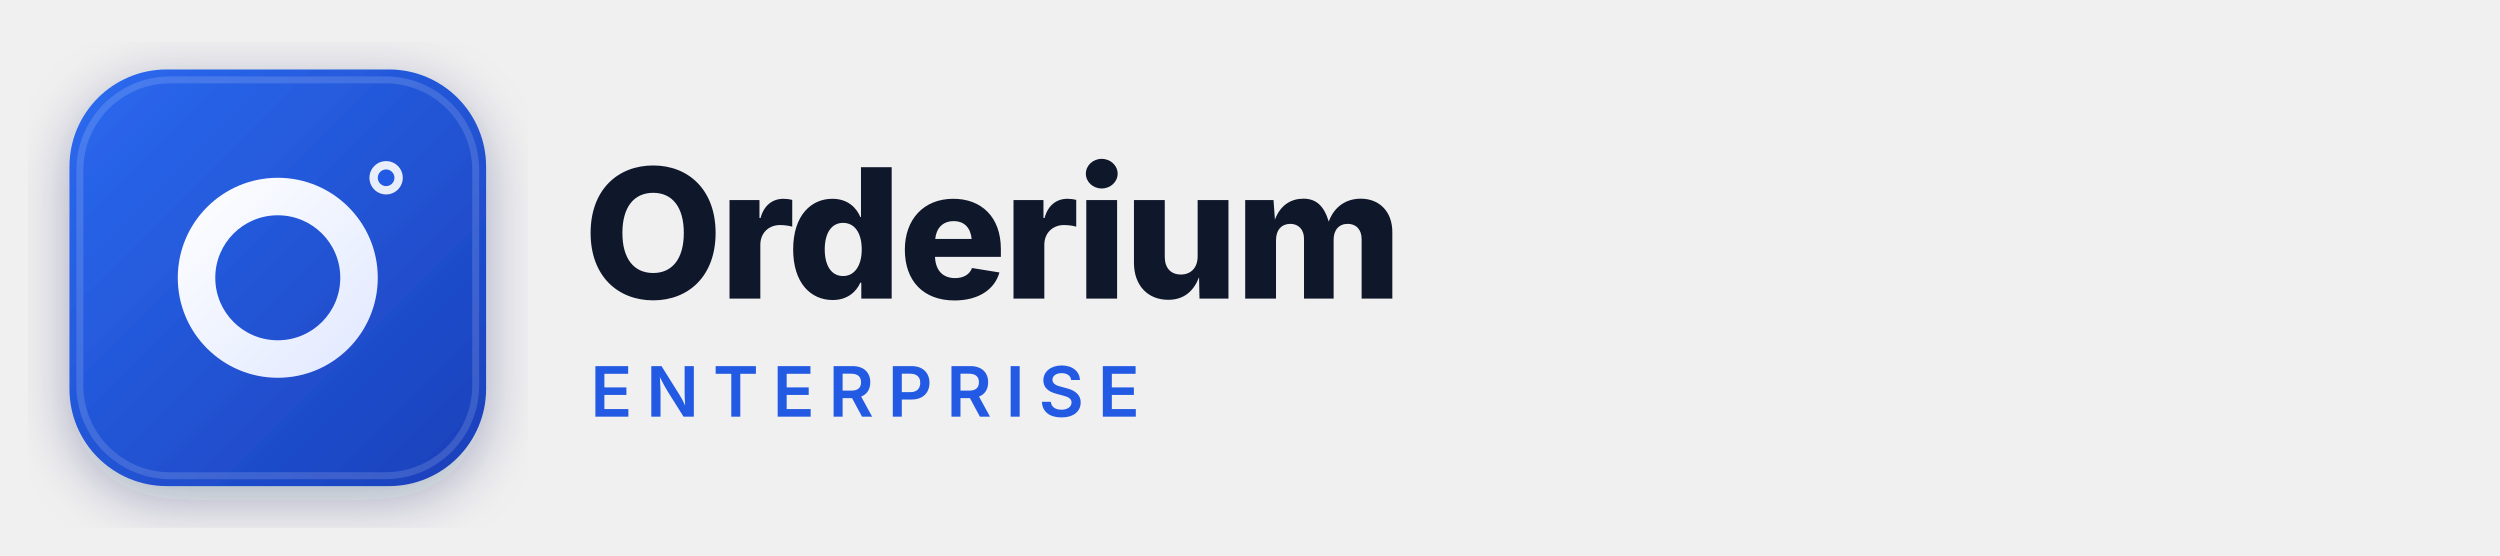
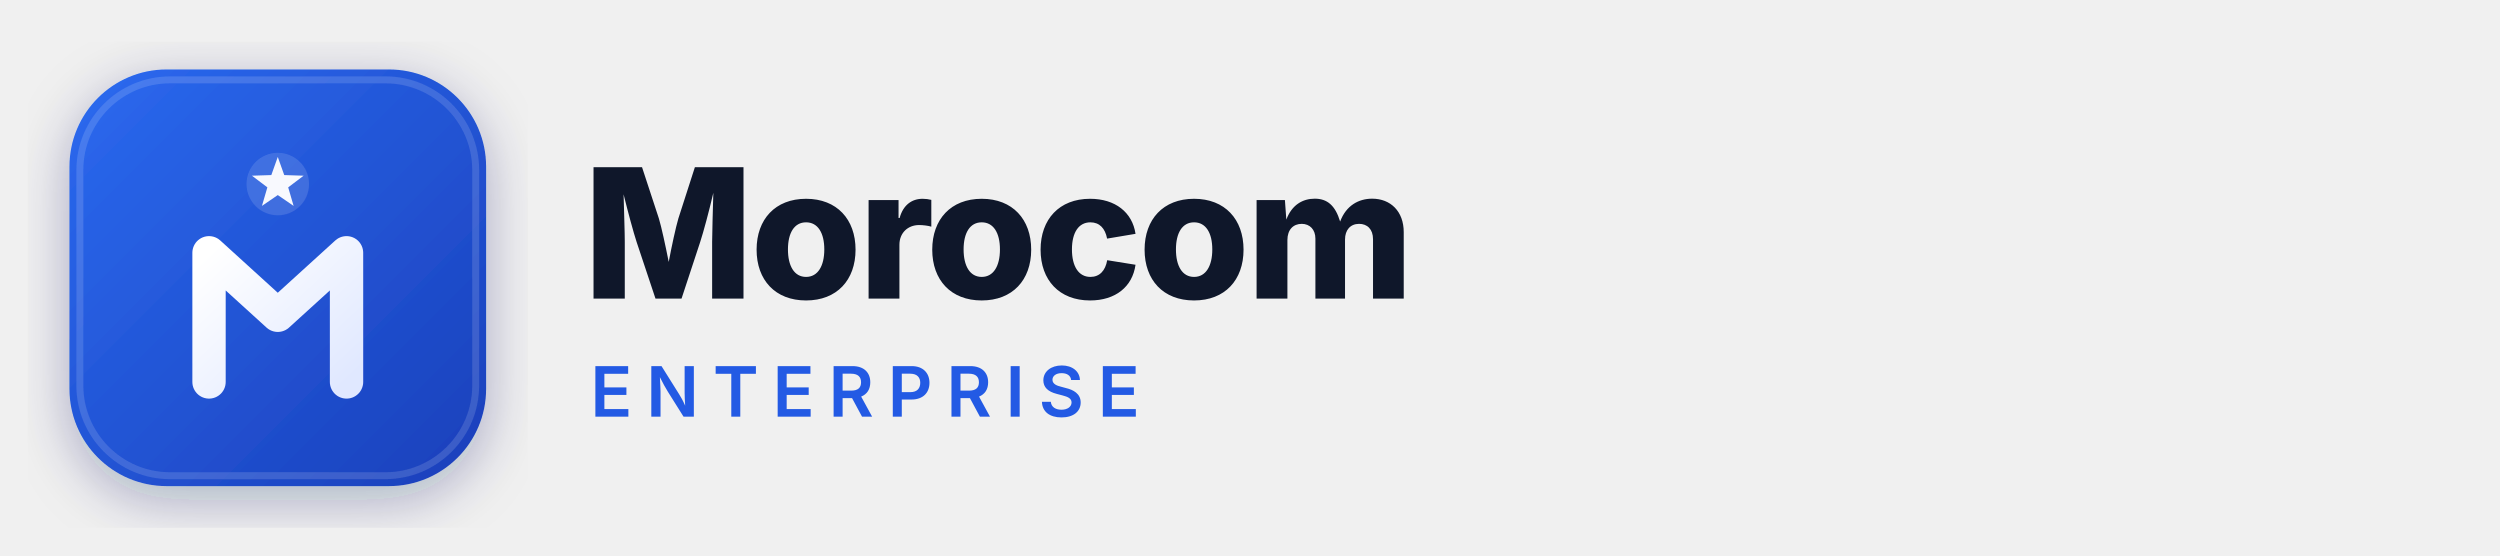
<svg xmlns="http://www.w3.org/2000/svg" viewBox="0 0 360 80">
  <defs>
    <linearGradient id="boIconGrad" x1="0%" y1="0%" x2="100%" y2="100%">
      <stop offset="0%" style="stop-color:#2b6af0;stop-opacity:1" />
      <stop offset="100%" style="stop-color:#1a3fba;stop-opacity:1" />
    </linearGradient>
    <linearGradient id="boRingGrad" x1="0%" y1="0%" x2="100%" y2="100%">
      <stop offset="0%" style="stop-color:#ffffff;stop-opacity:1" />
      <stop offset="100%" style="stop-color:#e0e8ff;stop-opacity:1" />
    </linearGradient>
    <filter id="boShadow">
      <feDropShadow dx="0" dy="2" stdDeviation="4" flood-color="#0a1a5c" flood-opacity="0.30" />
    </filter>
  </defs>
  <g transform="translate(10, 10)" filter="url(#boShadow)">
    <rect x="0" y="0" width="60" height="60" rx="14" ry="14" fill="url(#boIconGrad)" />
    <rect x="1.5" y="1.5" width="57" height="57" rx="13" ry="13" fill="none" stroke="rgba(255,255,255,0.14)" stroke-width="1" />
-     <path d="M30 15.6c-7.95 0-14.4 6.45-14.4 14.4s6.45 14.4 14.4 14.4 14.4-6.45 14.4-14.4-6.45-14.4-14.4-14.4zm0 23.4c-4.98 0-9-4.02-9-9s4.02-9 9-9 9 4.02 9 9-4.02 9-9 9z" fill="url(#boRingGrad)" />
-     <circle cx="45.6" cy="15.6" r="2.4" fill="#ffffff" opacity="0.9" />
-     <circle cx="45.6" cy="15.6" r="1.2" fill="#235ae4" />
+     <path d="M 20.1,45 L 20.1,26.4 L 30,35.4 L 39.9,26.4 L 39.9,45" fill="none" stroke="url(#boRingGrad)" stroke-width="4.8" stroke-linecap="round" stroke-linejoin="round" />
+     <circle cx="30" cy="16.5" r="4.5" fill="rgba(255,255,255,0.13)" />
+     <polygon points="30,12.6 30.93,15.21 33.72,15.3 31.5,16.98 32.28,19.65 30,18.09 27.72,19.65 28.5,16.98 26.28,15.3 29.07,15.21" fill="#ffffff" opacity="0.96" />
  </g>
-   <text x="84" y="43" font-family="'Plus Jakarta Sans','Inter','Segoe UI',system-ui,sans-serif" font-size="26" font-weight="800" fill="#0f172a" letter-spacing="-0.5">Orderium</text>
+   <text x="84" y="43" font-family="'Plus Jakarta Sans','Inter','Segoe UI',system-ui,sans-serif" font-size="26" font-weight="800" fill="#0f172a" letter-spacing="-0.5">Morocom</text>
  <text x="85" y="60" font-family="'Plus Jakarta Sans','Inter','Segoe UI',system-ui,sans-serif" font-size="10" font-weight="600" fill="#235ae4" letter-spacing="2" text-transform="uppercase">ENTERPRISE</text>
</svg>
